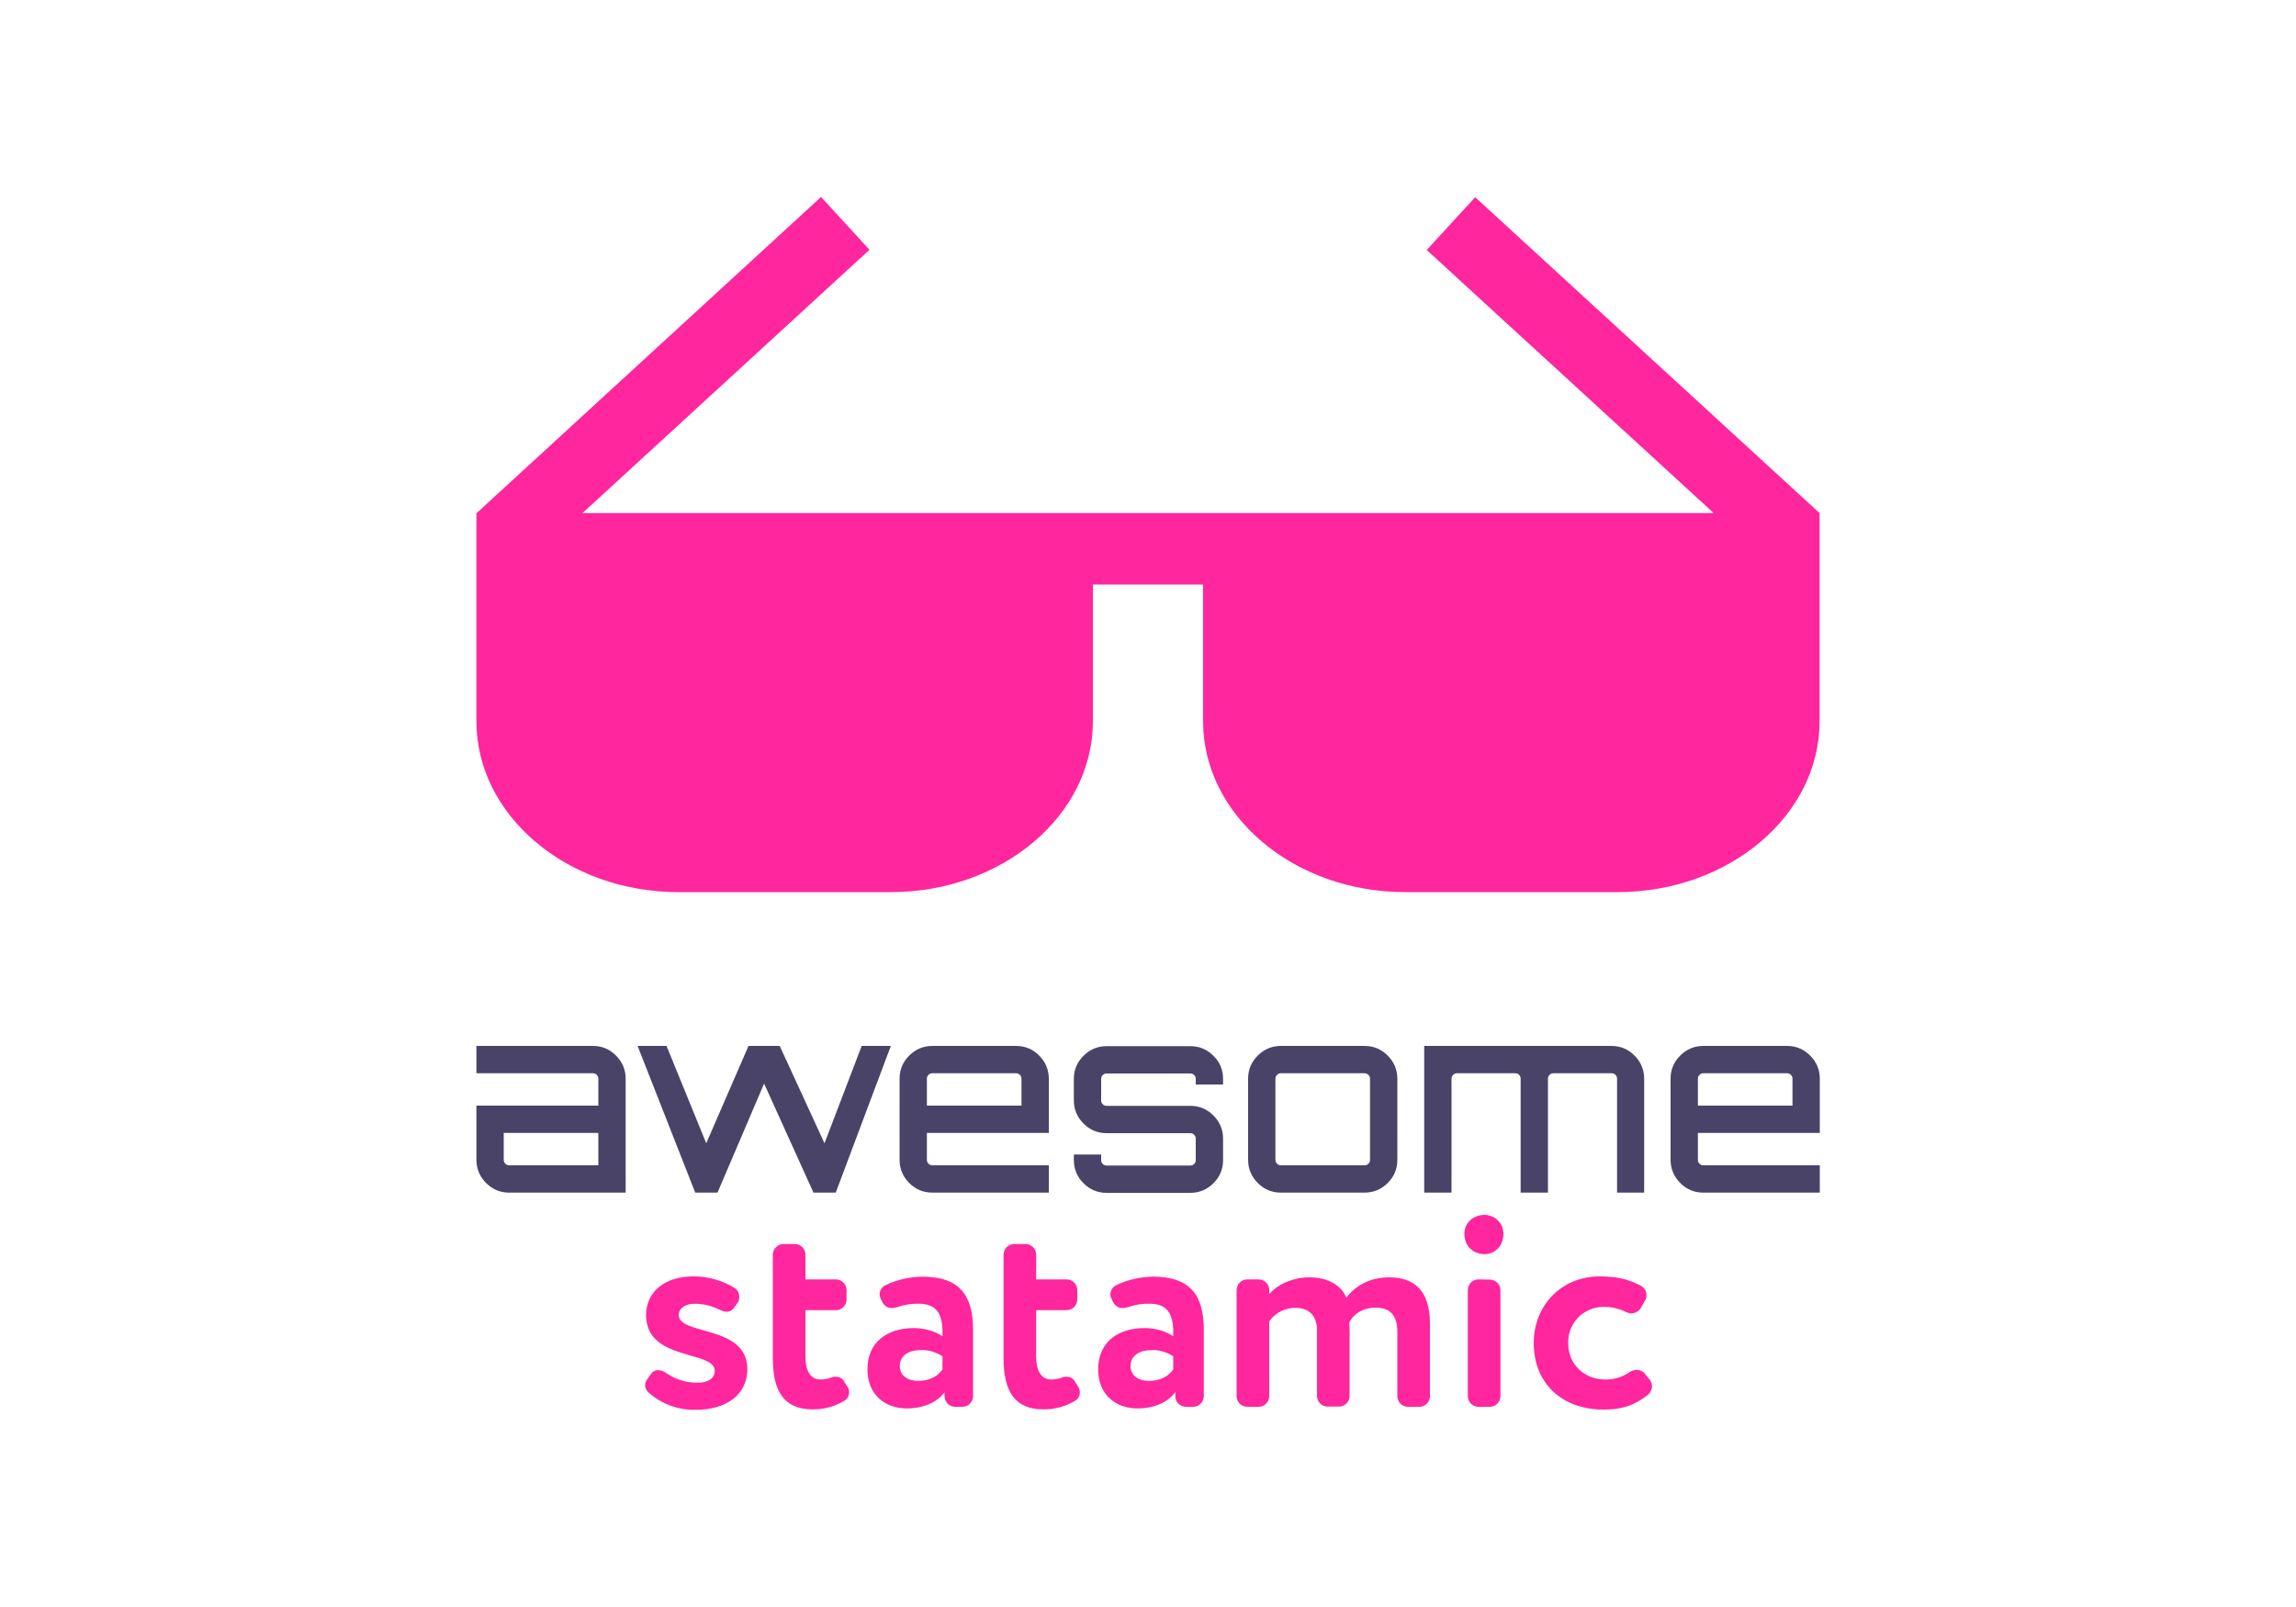
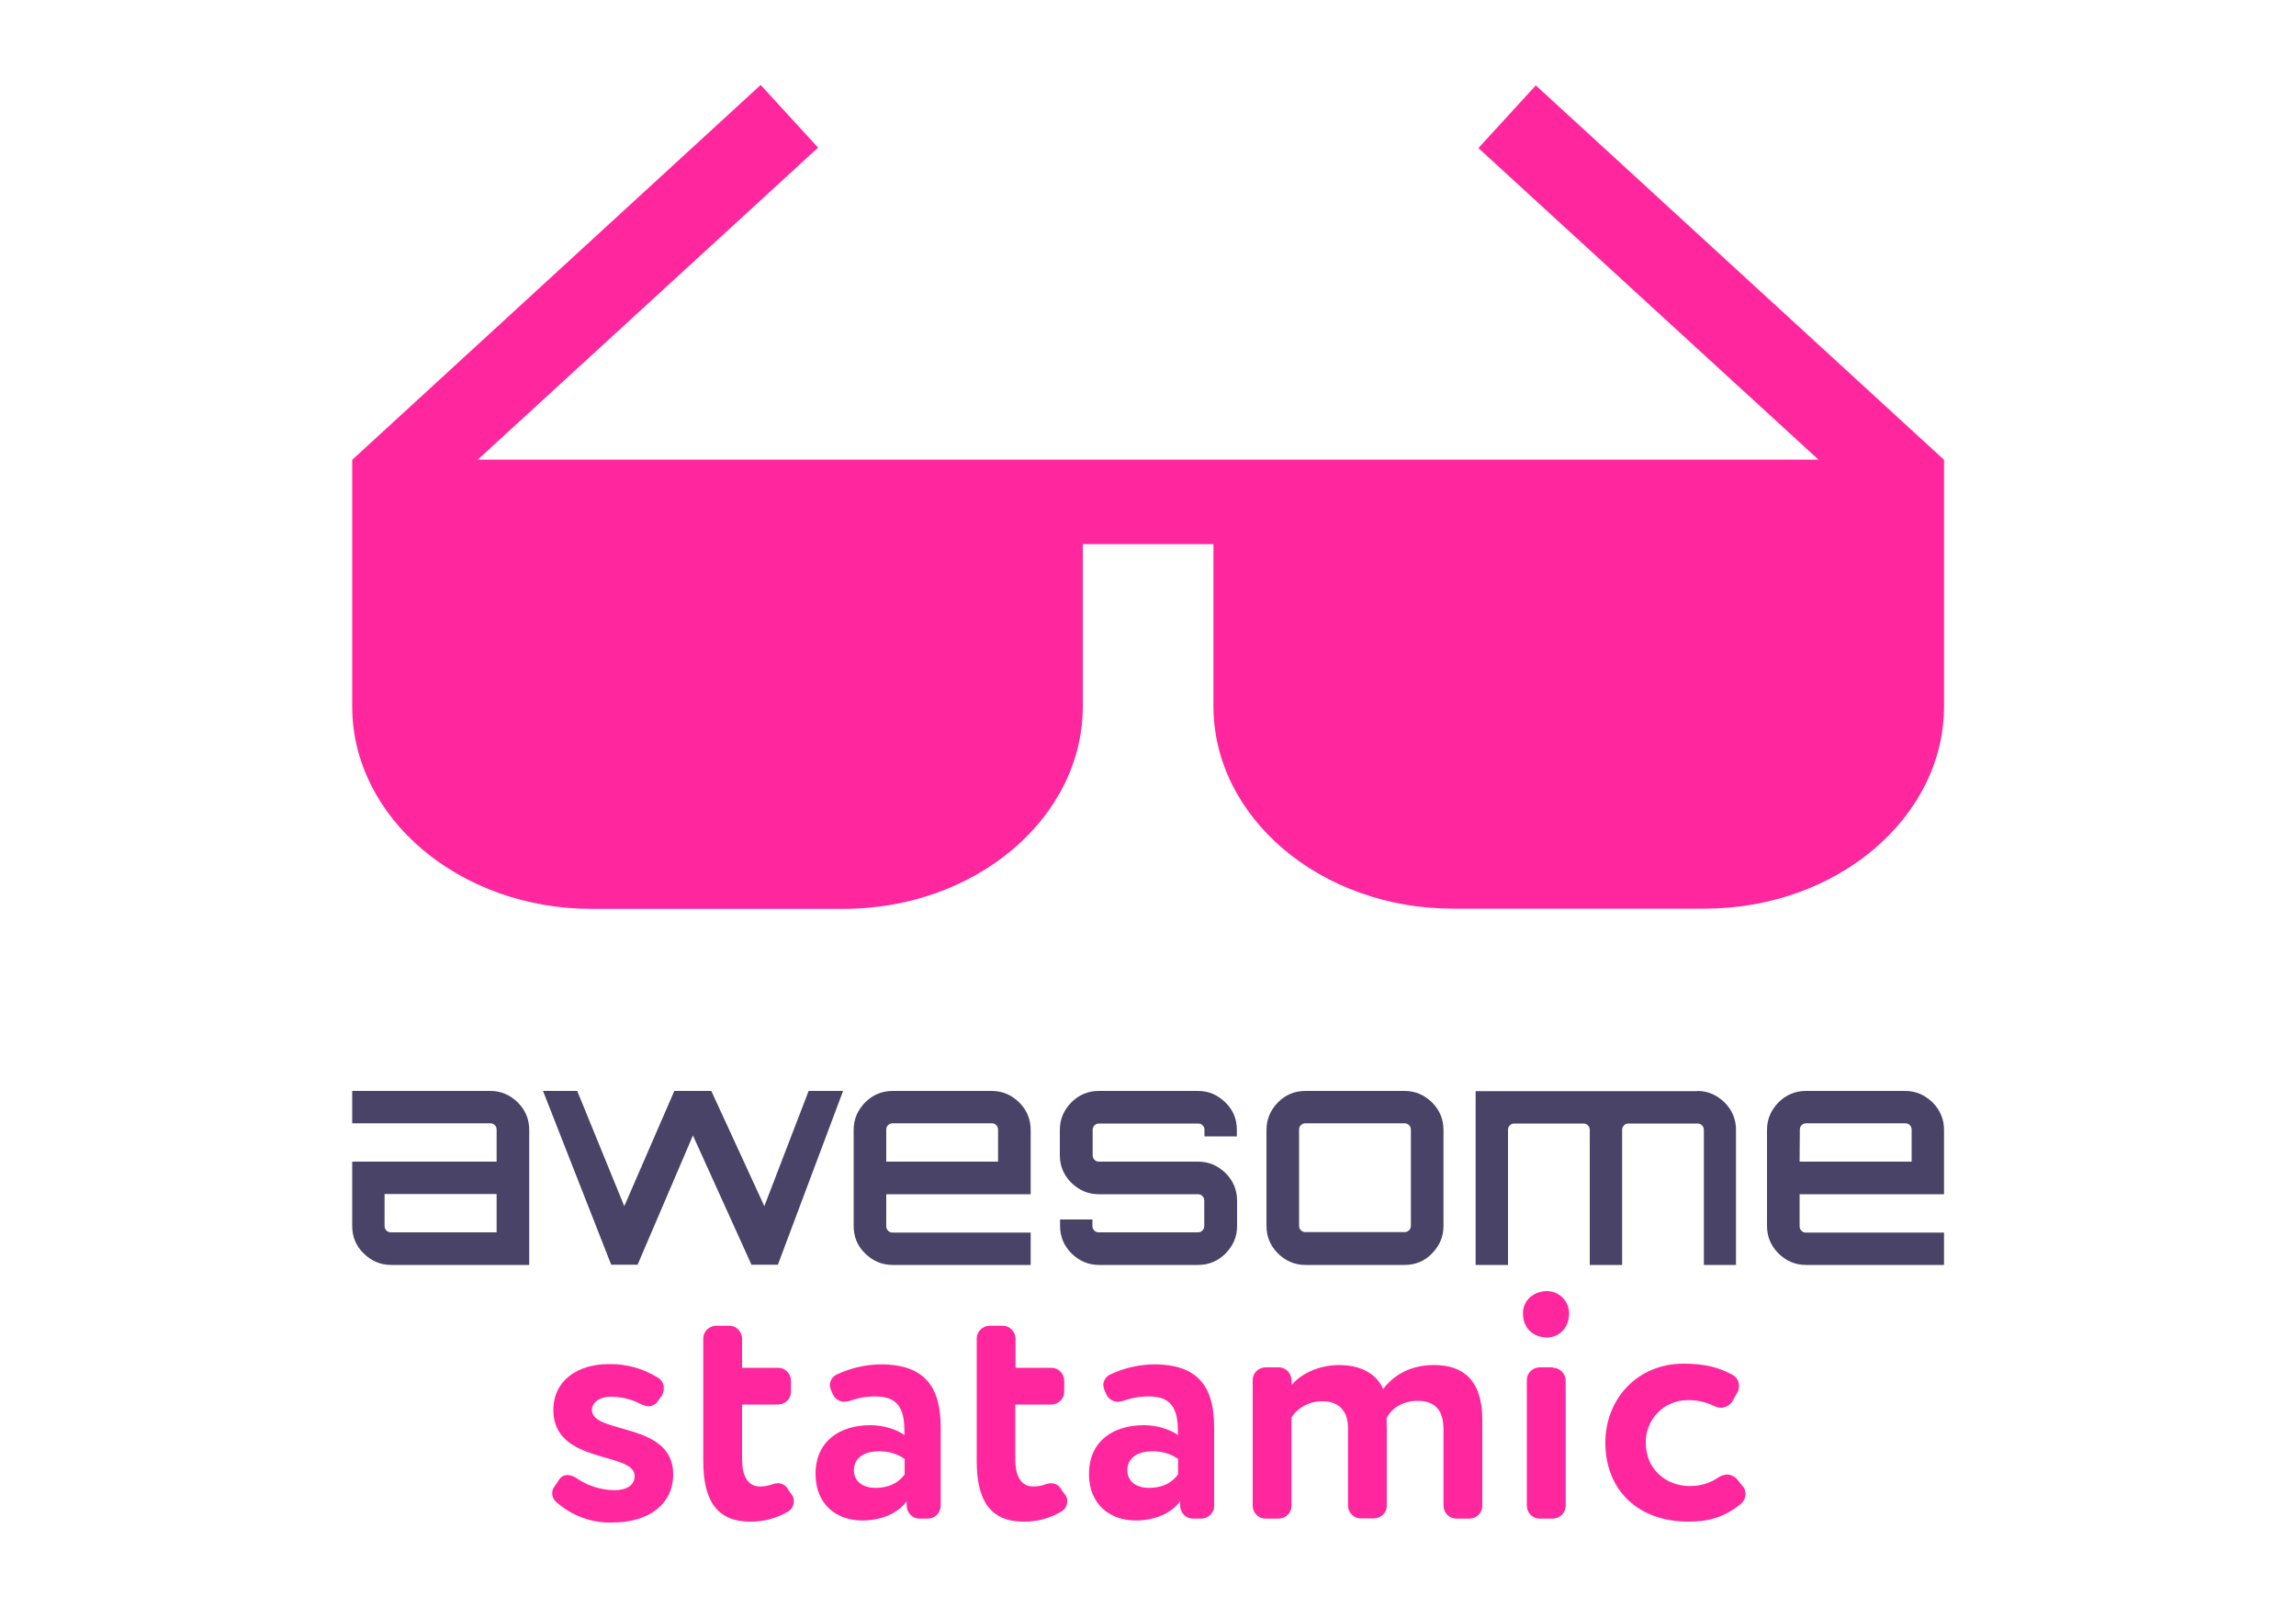
<svg xmlns="http://www.w3.org/2000/svg" version="1.1" id="Layer_1" x="0px" y="0px" viewBox="0 0 1000 700" style="enable-background:new 0 0 1000 700;" xml:space="preserve">
  <style type="text/css">
	.st0{fill:#494368;}
	.st1{fill:#FF269E;}
</style>
-   <path class="st0" d="M258.2,455.6c4,0,7.3,1.4,10.1,4.2c2.8,2.8,4.2,6.2,4.2,10.1v49.6h-50.7c-4,0-7.3-1.4-10.1-4.2  c-2.8-2.8-4.2-6.2-4.2-10.1v-23.6h53.1v-11.7c0-0.7-0.2-1.2-0.7-1.7s-1-0.7-1.7-0.7h-50.7v-11.9L258.2,455.6L258.2,455.6z   M260.6,507.6v-14.1h-41.2v11.7c0,0.7,0.2,1.2,0.7,1.7s1,0.7,1.7,0.7L260.6,507.6L260.6,507.6z M375.3,455.6H388l-24,63.9h-9.7  L332.8,472l-20.3,47.5l-0.2-0.1l0.1,0.1h-9.6l-25.1-63.9h12.6l17.3,42.4l18.4-42.4h13.6l19.5,42.4L375.3,455.6z M442.5,455.6  c4,0,7.3,1.4,10.1,4.2c2.8,2.8,4.2,6.2,4.2,10.1v23.6h-53.1v11.7c0,0.7,0.2,1.2,0.7,1.7s1,0.7,1.7,0.7h50.7v11.9h-50.7  c-4,0-7.3-1.4-10.1-4.2c-2.8-2.8-4.2-6.2-4.2-10.1v-35.3c0-4,1.4-7.3,4.2-10.1c2.8-2.8,6.2-4.2,10.1-4.2L442.5,455.6L442.5,455.6z   M403.7,481.6h41.2v-11.7c0-0.7-0.2-1.2-0.7-1.7s-1-0.7-1.7-0.7h-36.4c-0.7,0-1.2,0.2-1.7,0.7s-0.7,1-0.7,1.7V481.6L403.7,481.6z   M532.7,470v2.4h-11.9V470c0-0.7-0.2-1.2-0.7-1.7s-1-0.7-1.7-0.7H482c-0.7,0-1.2,0.2-1.7,0.7s-0.7,1-0.7,1.7v9.3  c0,0.7,0.2,1.2,0.7,1.7s1,0.7,1.7,0.7h36.4c4,0,7.3,1.4,10.1,4.2c2.8,2.8,4.2,6.2,4.2,10.1v9.3c0,4-1.4,7.3-4.2,10.1  c-2.8,2.8-6.2,4.2-10.1,4.2H482c-4,0-7.3-1.4-10.1-4.2c-2.8-2.8-4.2-6.2-4.2-10.1v-2.4h11.9v2.4c0,0.7,0.2,1.2,0.7,1.7  s1,0.7,1.7,0.7h36.4c0.7,0,1.2-0.2,1.7-0.7s0.7-1,0.7-1.7V496c0-0.7-0.2-1.2-0.7-1.7s-1-0.7-1.7-0.7H482c-4,0-7.3-1.4-10.1-4.2  c-2.8-2.8-4.2-6.2-4.2-10.1V470c0-4,1.4-7.3,4.2-10.1c2.8-2.8,6.2-4.2,10.1-4.2h36.4c4,0,7.3,1.4,10.1,4.2  C531.3,462.6,532.7,466,532.7,470z M557.9,455.6h36.4c4,0,7.3,1.4,10.1,4.2c2.8,2.8,4.2,6.2,4.2,10.1v35.3c0,4-1.4,7.3-4.2,10.1  c-2.8,2.8-6.2,4.2-10.1,4.2h-36.4c-4,0-7.3-1.4-10.1-4.2c-2.8-2.8-4.2-6.2-4.2-10.1v-35.3c0-4,1.4-7.3,4.2-10.1  C550.6,457,554,455.6,557.9,455.6L557.9,455.6z M594.3,467.5h-36.4c-0.7,0-1.2,0.2-1.7,0.7s-0.7,1-0.7,1.7v35.3  c0,0.7,0.2,1.2,0.7,1.7s1,0.7,1.7,0.7h36.4c0.7,0,1.2-0.2,1.7-0.7s0.7-1,0.7-1.7v-35.3c0-0.7-0.2-1.2-0.7-1.7  C595.5,467.8,595,467.5,594.3,467.5z M701.8,455.6c4,0,7.3,1.4,10.1,4.2c2.8,2.8,4.2,6.2,4.2,10.1v49.6h-11.8v-49.6  c0-0.7-0.2-1.2-0.7-1.7s-1.1-0.7-1.8-0.7h-25.2c-0.7,0-1.2,0.2-1.7,0.7s-0.7,1-0.7,1.7v49.6h-11.9v-49.6c0-0.7-0.2-1.2-0.7-1.7  s-1-0.7-1.7-0.7h-25.3c-0.7,0-1.2,0.2-1.7,0.7s-0.7,1-0.7,1.7v49.6h-11.9v-63.9H701.8z M778.3,455.6c4,0,7.3,1.4,10.1,4.2  c2.8,2.8,4.2,6.2,4.2,10.1v23.6h-53.1v11.7c0,0.7,0.2,1.2,0.7,1.7s1,0.7,1.7,0.7h50.7v11.9h-50.7c-4,0-7.3-1.4-10.1-4.2  c-2.8-2.8-4.2-6.2-4.2-10.1v-35.3c0-4,1.4-7.3,4.2-10.1c2.8-2.8,6.2-4.2,10.1-4.2L778.3,455.6L778.3,455.6z M739.5,481.6h41.2v-11.7  c0-0.7-0.2-1.2-0.7-1.7s-1-0.7-1.7-0.7h-36.4c-0.7,0-1.2,0.2-1.7,0.7s-0.7,1-0.7,1.7L739.5,481.6L739.5,481.6z" />
-   <path class="st1" d="M792.5,223.5l-150-137.6l-21.1,23l125,114.6H253.7l125-114.7l-21.1-23l-150,137.7h-0.1v90.7  c0,41,39.5,74.4,88,74.4H388c48.5,0,88-33.4,88-74.4v-59.6h48v59.6c0,41,39.5,74.4,88,74.4h92.5c48.5,0,88-33.4,88-74.4V223.5z" />
+   <path class="st0" d="M213.5,475.2c4.7,0,8.6,1.7,12,5c3.3,3.3,5,7.3,5,12v58.8h-60.1c-4.7,0-8.6-1.7-12-5s-5-7.3-5-12v-28h62.9  v-13.9c0-0.8-0.2-1.4-0.8-2c-0.6-0.6-1.2-0.8-2-0.8h-60.1v-14.1L213.5,475.2L213.5,475.2z M216.3,536.8v-16.7h-48.8v13.9  c0,0.8,0.2,1.4,0.8,2s1.2,0.8,2,0.8L216.3,536.8L216.3,536.8z M352.2,475.2h15l-28.4,75.7h-11.5l-25.5-56.3l-24.1,56.3l-0.2-0.1  l0.1,0.1h-11.4l-29.7-75.7h14.9l20.5,50.2l21.8-50.2h16.1l23.1,50.2L352.2,475.2z M431.9,475.2c4.7,0,8.6,1.7,12,5  c3.3,3.3,5,7.3,5,12v28h-62.9v13.9c0,0.8,0.2,1.4,0.8,2c0.6,0.6,1.2,0.8,2,0.8h60.1v14.1h-60.1c-4.7,0-8.6-1.7-12-5s-5-7.3-5-12  v-41.8c0-4.7,1.7-8.6,5-12c3.3-3.3,7.3-5,12-5L431.9,475.2L431.9,475.2z M385.9,506h48.8v-13.9c0-0.8-0.2-1.4-0.8-2  c-0.6-0.6-1.2-0.8-2-0.8h-43.1c-0.8,0-1.4,0.2-2,0.8c-0.6,0.6-0.8,1.2-0.8,2V506L385.9,506z M538.7,492.2v2.8h-14.1v-2.8  c0-0.8-0.2-1.4-0.8-2c-0.6-0.6-1.2-0.8-2-0.8h-43.1c-0.8,0-1.4,0.2-2,0.8c-0.6,0.6-0.8,1.2-0.8,2v11c0,0.8,0.2,1.4,0.8,2  c0.6,0.6,1.2,0.8,2,0.8h43.1c4.7,0,8.6,1.7,12,5c3.3,3.3,5,7.3,5,12v11c0,4.7-1.7,8.6-5,12c-3.3,3.3-7.3,5-12,5h-43.1  c-4.7,0-8.6-1.7-12-5c-3.3-3.3-5-7.3-5-12v-2.8h14.1v2.8c0,0.8,0.2,1.4,0.8,2c0.6,0.6,1.2,0.8,2,0.8h43.1c0.8,0,1.4-0.2,2-0.8  c0.6-0.6,0.8-1.2,0.8-2v-11c0-0.8-0.2-1.4-0.8-2s-1.2-0.8-2-0.8h-43.1c-4.7,0-8.6-1.7-12-5c-3.3-3.3-5-7.3-5-12v-11  c0-4.7,1.7-8.6,5-12c3.3-3.3,7.3-5,12-5h43.1c4.7,0,8.6,1.7,12,5C537.1,483.5,538.7,487.5,538.7,492.2z M568.6,475.2h43.1  c4.7,0,8.6,1.7,12,5c3.3,3.3,5,7.3,5,12v41.8c0,4.7-1.7,8.6-5,12s-7.3,5-12,5h-43.1c-4.7,0-8.6-1.7-12-5c-3.3-3.3-5-7.3-5-12v-41.8  c0-4.7,1.7-8.6,5-12C559.9,476.8,564,475.2,568.6,475.2L568.6,475.2z M611.7,489.3h-43.1c-0.8,0-1.4,0.2-2,0.8  c-0.6,0.6-0.8,1.2-0.8,2v41.8c0,0.8,0.2,1.4,0.8,2c0.6,0.6,1.2,0.8,2,0.8h43.1c0.8,0,1.4-0.2,2-0.8s0.8-1.2,0.8-2v-41.8  c0-0.8-0.2-1.4-0.8-2C613.1,489.6,612.6,489.3,611.7,489.3z M739.1,475.2c4.7,0,8.6,1.7,12,5c3.3,3.3,5,7.3,5,12v58.8h-14v-58.8  c0-0.8-0.2-1.4-0.8-2c-0.6-0.6-1.3-0.8-2.1-0.8h-29.9c-0.8,0-1.4,0.2-2,0.8c-0.6,0.6-0.8,1.2-0.8,2v58.8h-14.1v-58.8  c0-0.8-0.2-1.4-0.8-2c-0.6-0.6-1.2-0.8-2-0.8h-30c-0.8,0-1.4,0.2-2,0.8c-0.6,0.6-0.8,1.2-0.8,2v58.8h-14.1v-75.7H739.1z   M829.7,475.2c4.7,0,8.6,1.7,12,5c3.3,3.3,5,7.3,5,12v28h-62.9v13.9c0,0.8,0.2,1.4,0.8,2c0.6,0.6,1.2,0.8,2,0.8h60.1v14.1h-60.1  c-4.7,0-8.6-1.7-12-5c-3.3-3.3-5-7.3-5-12v-41.8c0-4.7,1.7-8.6,5-12c3.3-3.3,7.3-5,12-5L829.7,475.2L829.7,475.2z M783.8,506h48.8  v-13.9c0-0.8-0.2-1.4-0.8-2c-0.6-0.6-1.2-0.8-2-0.8h-43.1c-0.8,0-1.4,0.2-2,0.8c-0.6,0.6-0.8,1.2-0.8,2L783.8,506L783.8,506z" />
+   <path class="st1" d="M846.6,200.2l-177.7-163l-25,27.3L792,200.2H208.1L356.3,64.3l-25-27.3L153.5,200.2h-0.1v107.5  c0,48.6,46.8,88.2,104.3,88.2h109.6c57.5,0,104.3-39.6,104.3-88.2V237h56.9v70.6c0,48.6,46.8,88.2,104.3,88.2h109.6  c57.5,0,104.3-39.6,104.3-88.2V200.2z" />
  <g>
-     <path class="st1" d="M283.6,598.4c0.7-1,1.8-1.6,3-1.6c1.4,0.1,2.6,0.5,3.7,1.4c4,2.7,8.8,4.2,13.7,4.1c4.1,0,7.3-1.7,7.3-5.2   c0-9-29.9-4.1-29.9-24.2c0-10.8,8.9-16.9,20.3-16.9c6.5-0.1,13,1.7,18.5,5.2c1.2,0.9,1.8,2.2,1.8,3.7c0,0.9-0.2,1.8-0.7,2.5l-1.4,2   c-0.7,1.2-2,2-3.4,2c-1.1-0.1-2.1-0.4-3.1-0.9c-3.4-1.7-7.1-2.6-10.9-2.6c-4.3,0-6.9,2.3-6.9,4.8c0,9.2,29.9,4.2,29.9,23.7   c0,10.9-8.9,17.7-22.4,17.7c-7.6,0.2-15-2.5-20.7-7.6c-0.9-0.8-1.4-1.9-1.4-3.1c0-0.9,0.3-1.9,0.9-2.6L283.6,598.4z" />
-     <path class="st1" d="M369.2,604.2c0.4,0.6,0.6,1.4,0.6,2.1c0.1,1.6-0.7,3.1-2.1,3.9c-4.2,2.5-9,3.8-13.9,3.7   c-12.5,0-17.2-8.1-17.2-22.3v-45.1c0-2.5,2.1-4.6,4.6-4.6h5c2.5,0,4.6,2.1,4.6,4.6v10.8h13.3c2.5,0,4.6,2.1,4.6,4.6v4.2   c0,2.5-2.1,4.6-4.6,4.6h-13.3v20.2c0,6,2,10,6.6,10c1.3,0,2.6-0.2,3.9-0.6c0.9-0.4,1.8-0.6,2.8-0.6c1.7,0,3.2,1,3.8,2.5   L369.2,604.2z" />
-     <path class="st1" d="M377.8,596.5c0-12.2,9-18,20.2-18c4.9,0,9.8,1.6,12.5,3.6v-1.7c0-8.1-2.6-12.5-10.3-12.5   c-3.2-0.1-6.4,0.4-9.5,1.5c-0.7,0.2-1.5,0.4-2.2,0.4c-1.8,0-3.4-1-4.2-2.6l-0.7-1.5c-0.3-0.6-0.5-1.3-0.5-2   c0.1-1.7,1.1-3.2,2.6-3.9c5-2.4,10.5-3.6,16-3.7c16.4,0,22.1,8.4,22.1,23v29.1c0,2.5-2.1,4.6-4.6,4.6H416c-2.5,0-4.6-2.1-4.6-4.6   v-1.8c-3,4.2-8.9,7.1-16.4,7.1C385.1,613.5,377.8,607.2,377.8,596.5z M410.5,590.8c-2.9-1.9-6.3-2.9-9.7-2.7   c-4.7,0-8.9,2.2-8.9,6.9c0,4.2,3.4,6.5,7.9,6.5c5.9,0,9-2.6,10.7-5V590.8z" />
-     <path class="st1" d="M469.7,604.2c0.4,0.6,0.6,1.4,0.6,2.1c0.1,1.6-0.7,3.1-2.1,3.9c-4.2,2.5-9,3.8-13.9,3.7   c-12.5,0-17.2-8.1-17.2-22.3v-45.1c0-2.5,2.1-4.6,4.6-4.6h5c2.5,0,4.6,2.1,4.6,4.6v10.8h13.3c2.5,0,4.6,2.1,4.6,4.6v4.2   c0,2.5-2.1,4.6-4.6,4.6h-13.3v20.2c0,6,2,10,6.6,10c1.3,0,2.6-0.2,3.9-0.6c0.9-0.4,1.8-0.6,2.8-0.6c1.7,0,3.2,1,3.8,2.5   L469.7,604.2z" />
-     <path class="st1" d="M478.3,596.5c0-12.2,9-18,20.2-18c4.9,0,9.8,1.6,12.5,3.6v-1.7c0-8.1-2.6-12.5-10.3-12.5   c-3.2-0.1-6.4,0.4-9.5,1.5c-0.7,0.2-1.5,0.4-2.2,0.4c-1.8,0-3.4-1-4.2-2.6l-0.7-1.5c-0.3-0.6-0.5-1.3-0.5-2   c0.1-1.7,1.1-3.2,2.6-3.9c5-2.4,10.5-3.6,16-3.7c16.4,0,22.1,8.4,22.1,23v29.1c0,2.5-2.1,4.6-4.6,4.6h-3.2c-2.5,0-4.6-2.1-4.6-4.6   v-1.8c-3,4.2-8.9,7.1-16.4,7.1C485.6,613.5,478.3,607.2,478.3,596.5z M511,590.8c-2.9-1.9-6.3-2.9-9.7-2.7c-4.7,0-8.9,2.2-8.9,6.9   c0,4.2,3.4,6.5,7.9,6.5c5.9,0,9-2.6,10.7-5V590.8z" />
-     <path class="st1" d="M553,563.5c3.9-4.4,10.5-7.1,17.3-7.1c8.5,0,14.1,3.8,16.1,8.9c3.9-5.2,10.1-8.9,18.7-8.9   c10.1,0,17.7,5,17.7,20.2v31.6c0,2.5-2.1,4.6-4.6,4.6h-5c-2.5,0-4.6-2.1-4.6-4.6v-28c0-6.9-2.8-10.6-9.5-10.6   c-5.3,0-9.5,2.6-11.4,6.4c0,0.9,0.1,2.8,0.1,4.1v28c0,2.5-2.1,4.6-4.6,4.6h-5c-2.5,0-4.6-2.1-4.6-4.6v-28.8c0-5.8-3.2-9.6-9.2-9.6   c-4.6-0.1-9,2.1-11.6,5.9v32.6c0,2.5-2.1,4.6-4.6,4.6h-5c-2.5,0-4.6-2.1-4.6-4.6v-46.3c0-2.5,2.1-4.6,4.6-4.6h5   c2.5,0,4.6,2.1,4.6,4.6v1.6H553z" />
-     <path class="st1" d="M654.8,537.4c0,5.7-4.1,8.9-8.1,8.9c-4.8,0-8.9-3.2-8.9-8.9c0-5,4.1-8.2,8.9-8.2   C651.2,529.3,654.8,532.9,654.8,537.4C654.8,537.4,654.8,537.4,654.8,537.4z M648.9,557.4c2.5,0,4.6,2.1,4.6,4.6v46.2   c0,2.5-2.1,4.6-4.6,4.6h-5c-2.5,0-4.6-2.1-4.6-4.6v-46.3c0-2.5,2.1-4.6,4.6-4.6L648.9,557.4L648.9,557.4z" />
-     <path class="st1" d="M708.2,571.5c-3-1.5-6.4-2.3-9.8-2.2c-8.4-0.1-15.3,6.7-15.4,15.2c0,0.2,0,0.4,0,0.5c0,9.8,7.6,15.9,16,15.9   c3.8,0.1,7.6-1,10.7-3.2c0.9-0.6,1.9-0.9,3-1c1.5,0,2.9,0.6,3.8,1.8l2.1,2.6c0.6,0.7,0.9,1.6,0.9,2.5c0.1,1.5-0.6,2.9-1.7,3.9   c-6.6,5.3-12.5,6.5-19.4,6.5c-18.3,0-30.4-11.6-30.4-29c0-16.1,11.8-29,28.7-29c7.4,0,12.8,1.2,18.2,4.2c1.4,0.9,2.3,2.4,2.2,4.1   c0,0.7-0.1,1.4-0.5,2l-1.8,3.2c-0.8,1.5-2.4,2.5-4.2,2.6C709.8,572.1,709,571.9,708.2,571.5z" />
+     <path class="st1" d="M243.6,644.4c0.8-1.2,2.1-1.9,3.6-1.9c1.6,0.1,3.1,0.7,4.4,1.7c4.8,3.2,10.5,4.9,16.2,4.9c4.9,0,8.6-2,8.6-6.2   c0-10.7-35.4-4.9-35.4-28.7c0-12.8,10.5-20,24.1-20c7.8-0.2,15.4,2,21.9,6.2c1.4,1,2.2,2.7,2.1,4.4c0,1-0.3,2.1-0.8,3l-1.7,2.4   c-0.8,1.4-2.4,2.3-4,2.4c-1.3-0.1-2.5-0.5-3.7-1.1c-4-2.1-8.4-3.1-12.9-3.1c-5.1,0-8.2,2.7-8.2,5.7c0,10.9,35.4,5,35.4,28.1   c0,12.9-10.5,21-26.5,21c-9,0.3-17.8-3-24.5-9c-1.1-0.9-1.7-2.3-1.7-3.7c0-1.1,0.3-2.2,1.1-3.1L243.6,644.4z" />
+     <path class="st1" d="M345,651.3c0.5,0.7,0.7,1.6,0.7,2.5c0.1,1.9-0.9,3.7-2.5,4.6c-5,3-10.7,4.5-16.5,4.4   c-14.8,0-20.4-9.6-20.4-26.4v-53.4c0-3,2.5-5.4,5.5-5.5h5.9c3,0,5.4,2.5,5.5,5.5v12.8H339c3,0,5.4,2.5,5.5,5.5v5   c0,3-2.5,5.4-5.5,5.5h-15.8v23.9c0,7.1,2.4,11.8,7.8,11.8c1.6,0,3.1-0.2,4.6-0.7c1.1-0.4,2.2-0.7,3.3-0.7c2,0,3.7,1.2,4.5,3   L345,651.3z" />
+     <path class="st1" d="M355.2,642.1c0-14.5,10.7-21.3,23.9-21.3c5.8,0,11.6,1.9,14.8,4.3v-2c0-9.6-3.1-14.8-12.2-14.8   c-3.8-0.1-7.6,0.5-11.3,1.8c-0.8,0.3-1.7,0.4-2.6,0.5c-2.1,0-4.1-1.2-5-3.1l-0.8-1.8c-0.3-0.7-0.5-1.6-0.6-2.4   c0.1-2,1.3-3.8,3.1-4.6c5.9-2.8,12.4-4.3,19-4.4c19.4,0,26.2,10,26.2,27.3V656c0,3-2.5,5.4-5.5,5.5h-3.8c-3,0-5.4-2.5-5.5-5.5v-2.1   c-3.6,5-10.5,8.4-19.4,8.4C363.8,662.3,355.2,654.8,355.2,642.1z M393.9,635.4c-3.4-2.3-7.4-3.4-11.5-3.2c-5.6,0-10.5,2.6-10.5,8.2   c0,5,4,7.7,9.4,7.7c7,0,10.7-3.1,12.7-5.9V635.4z" />
+     <path class="st1" d="M464.1,651.3c0.5,0.7,0.7,1.6,0.7,2.5c0.1,1.9-0.9,3.7-2.5,4.6c-5,3-10.7,4.5-16.5,4.4   c-14.8,0-20.4-9.6-20.4-26.4v-53.4c0-3,2.5-5.4,5.5-5.5h5.9c3,0,5.4,2.5,5.5,5.5v12.8H458c3,0,5.4,2.5,5.5,5.5v5   c0,3-2.5,5.4-5.5,5.5h-15.8v23.9c0,7.1,2.4,11.8,7.8,11.8c1.6,0,3.1-0.2,4.6-0.7c1.1-0.4,2.2-0.7,3.3-0.7c2,0,3.7,1.2,4.5,3   L464.1,651.3z" />
+     <path class="st1" d="M474.3,642.1c0-14.5,10.7-21.3,23.9-21.3c5.8,0,11.6,1.9,14.8,4.3v-2c0-9.6-3.1-14.8-12.2-14.8   c-3.8-0.1-7.6,0.5-11.3,1.8c-0.8,0.3-1.7,0.4-2.6,0.5c-2.1,0-4.1-1.2-5-3.1l-0.8-1.8c-0.3-0.7-0.5-1.6-0.6-2.4   c0.1-2,1.3-3.8,3.1-4.6c5.9-2.8,12.4-4.3,19-4.4c19.4,0,26.2,10,26.2,27.3V656c0,3-2.5,5.4-5.5,5.5h-3.8c-3,0-5.4-2.5-5.5-5.5v-2.1   c-3.6,5-10.5,8.4-19.4,8.4C482.9,662.3,474.3,654.8,474.3,642.1z M513,635.4c-3.4-2.3-7.4-3.4-11.5-3.2c-5.6,0-10.5,2.6-10.5,8.2   c0,5,4,7.7,9.4,7.7c7,0,10.7-3.1,12.7-5.9V635.4z" />
+     <path class="st1" d="M562.8,603c4.6-5.2,12.4-8.4,20.5-8.4c10.1,0,16.7,4.5,19.1,10.5c4.6-6.2,12-10.5,22.2-10.5   c12,0,21,5.9,21,23.9V656c0,3-2.5,5.4-5.5,5.5h-5.9c-3,0-5.4-2.5-5.5-5.5v-33.2c0-8.2-3.3-12.6-11.3-12.6c-6.3,0-11.3,3.1-13.5,7.6   c0,1.1,0.1,3.3,0.1,4.9v33.2c0,3-2.5,5.4-5.5,5.5h-5.9c-3,0-5.4-2.5-5.5-5.5v-34.1c0-6.9-3.8-11.4-10.9-11.4   c-5.5-0.2-10.7,2.5-13.7,7V656c0,3-2.5,5.4-5.5,5.5h-5.9c-3,0-5.4-2.5-5.5-5.5v-54.9c0-3,2.5-5.4,5.5-5.5h5.9c3,0,5.4,2.5,5.5,5.5   v1.9H562.8z" />
+     <path class="st1" d="M683.4,572.1c0,6.8-4.9,10.5-9.6,10.5c-5.7,0-10.5-3.8-10.5-10.5c0-5.9,4.9-9.7,10.5-9.7   C679.1,562.4,683.4,566.8,683.4,572.1C683.4,572.1,683.4,572.1,683.4,572.1z M676.4,595.8c3,0,5.4,2.5,5.5,5.5V656   c0,3-2.5,5.4-5.5,5.5h-5.9c-3,0-5.4-2.5-5.5-5.5v-54.9c0-3,2.5-5.4,5.5-5.5h5.9V595.8z" />
+     <path class="st1" d="M746.7,612.5c-3.6-1.8-7.6-2.7-11.6-2.6c-10-0.1-18.2,8-18.3,18c0,0.2,0,0.4,0,0.6c0,11.6,9,18.8,19,18.8   c4.5,0.1,9-1.2,12.7-3.8c1.1-0.7,2.3-1.1,3.6-1.2c1.7,0,3.4,0.8,4.5,2.1l2.5,3.1c0.7,0.8,1.1,1.9,1.1,3c0.1,1.8-0.7,3.5-2,4.6   c-7.8,6.3-14.8,7.7-23,7.7c-21.7,0-36-13.7-36-34.4c0-19.1,14-34.4,34-34.4c8.8,0,15.2,1.4,21.6,5c1.7,1,2.7,2.9,2.6,4.9   c0,0.8-0.2,1.7-0.6,2.4l-2.1,3.8c-1,1.8-2.9,3-5,3.1C748.5,613.2,747.6,612.9,746.7,612.5z" />
  </g>
</svg>
